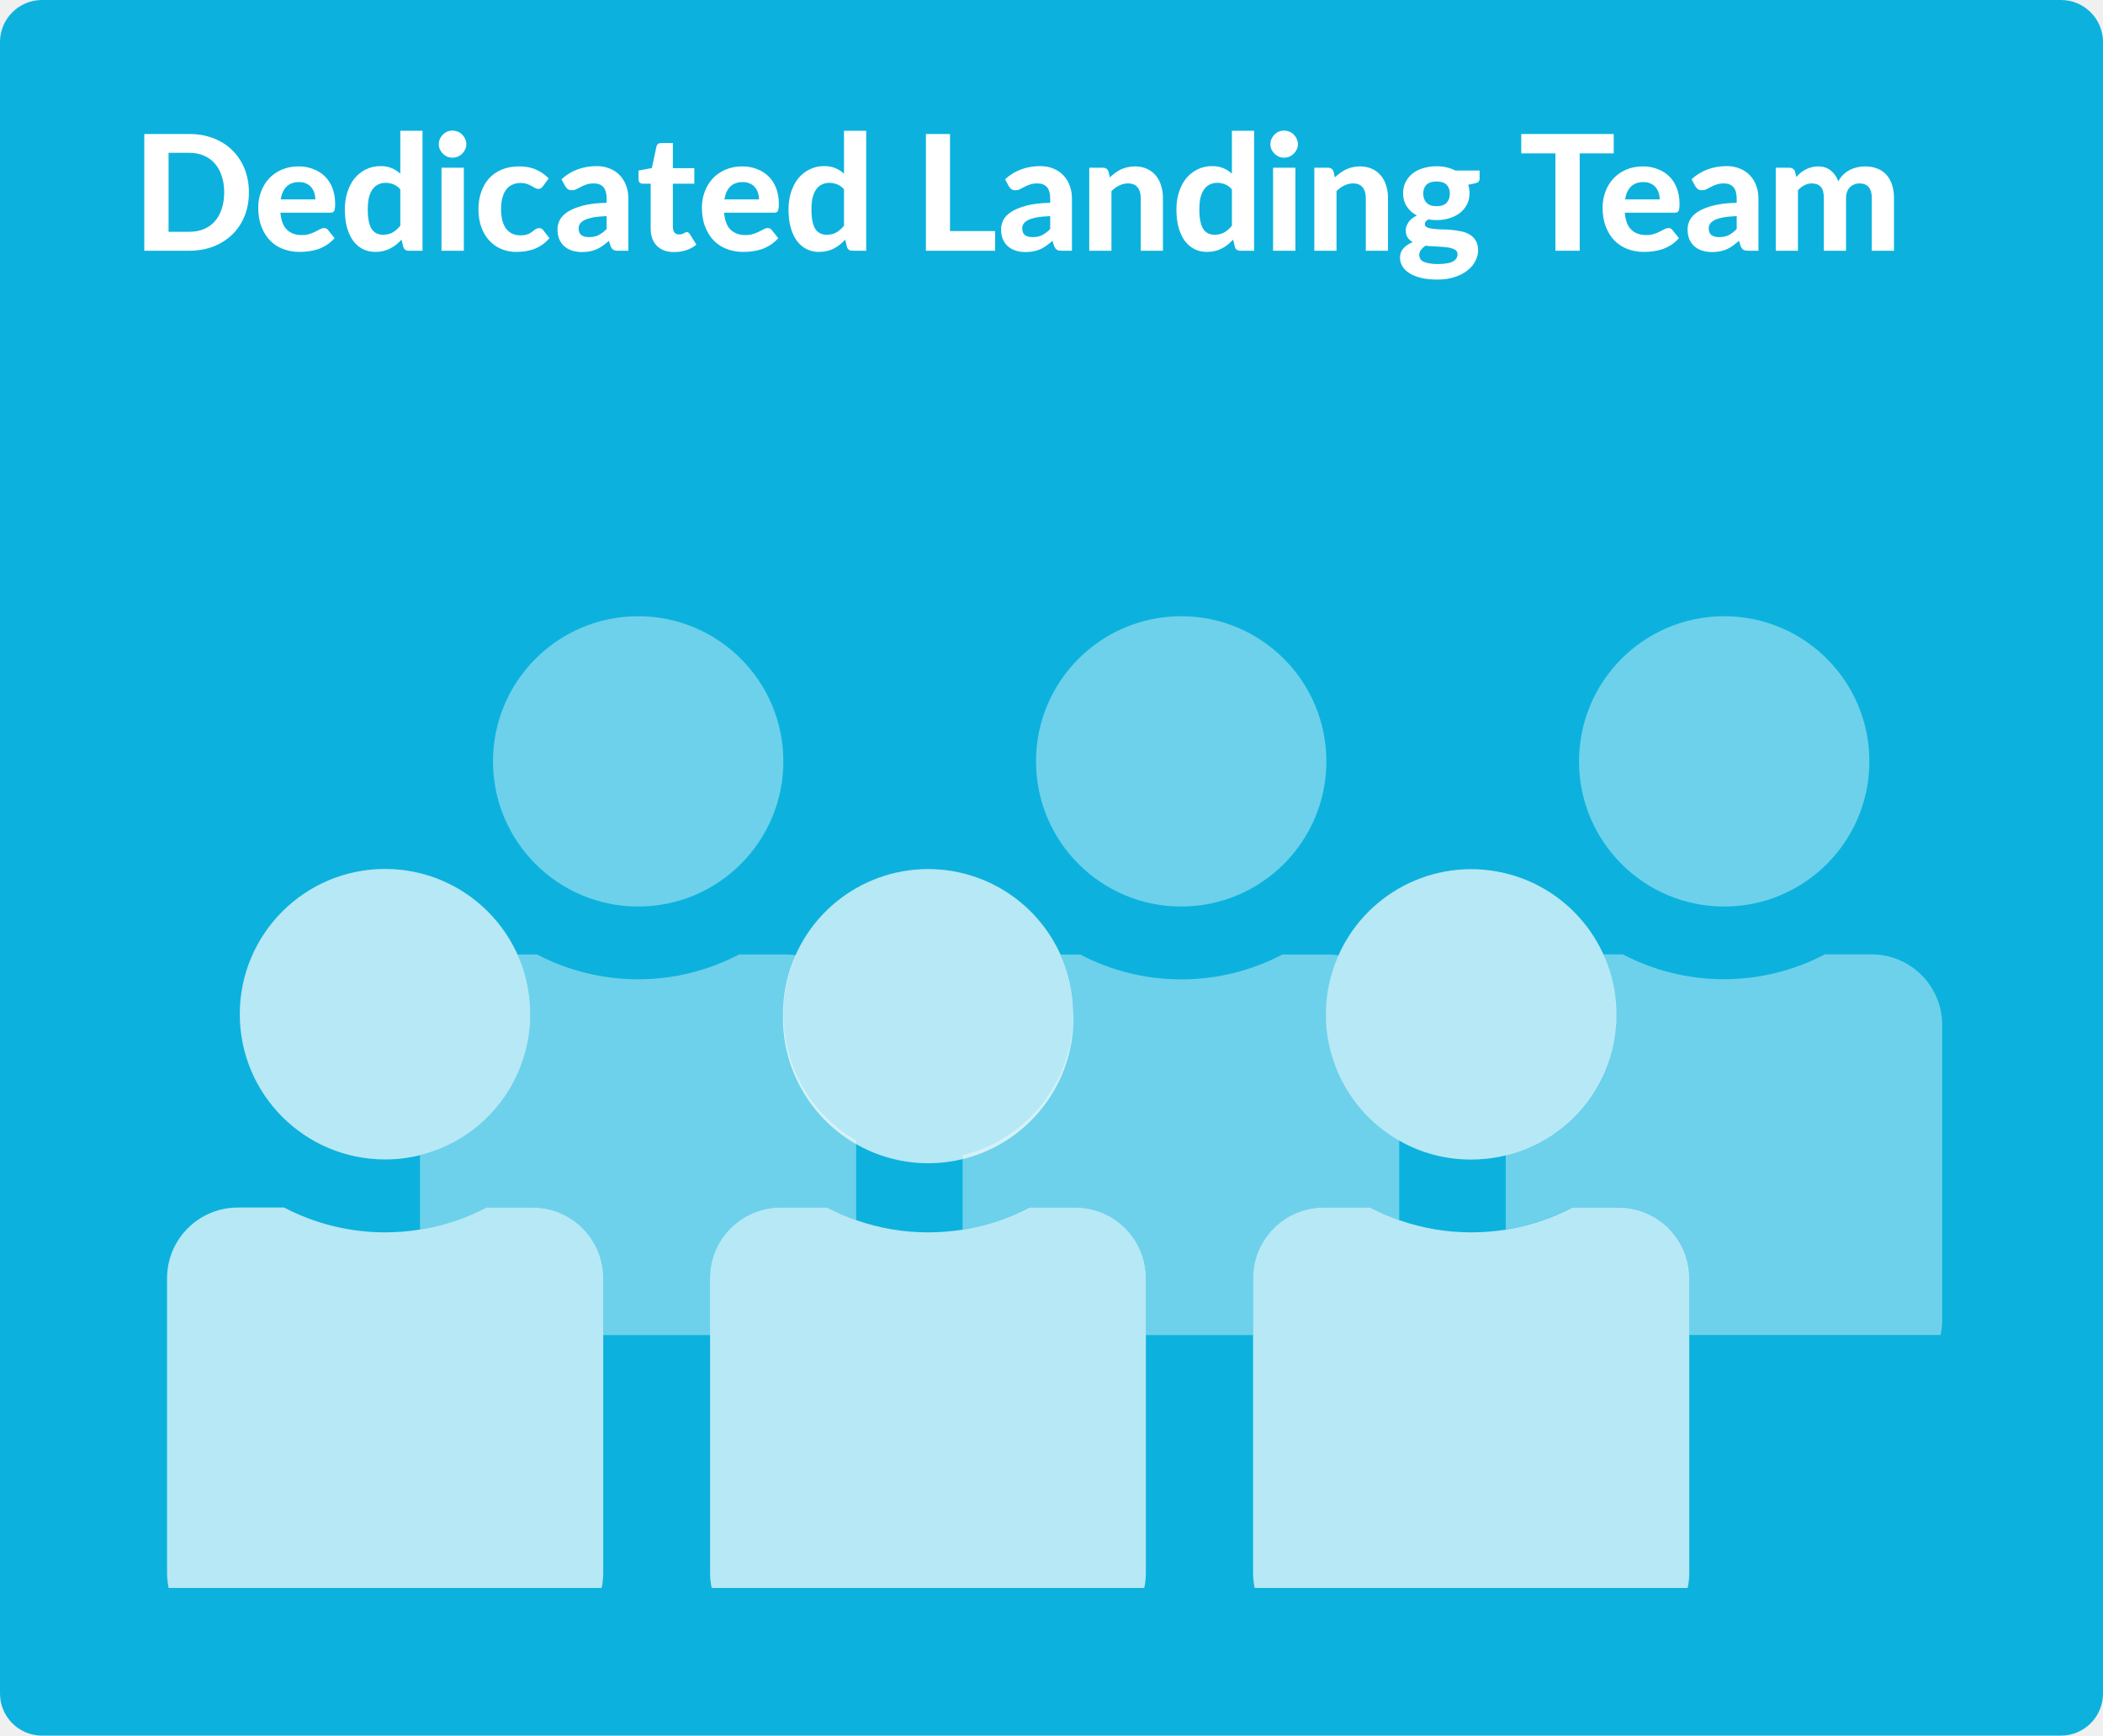
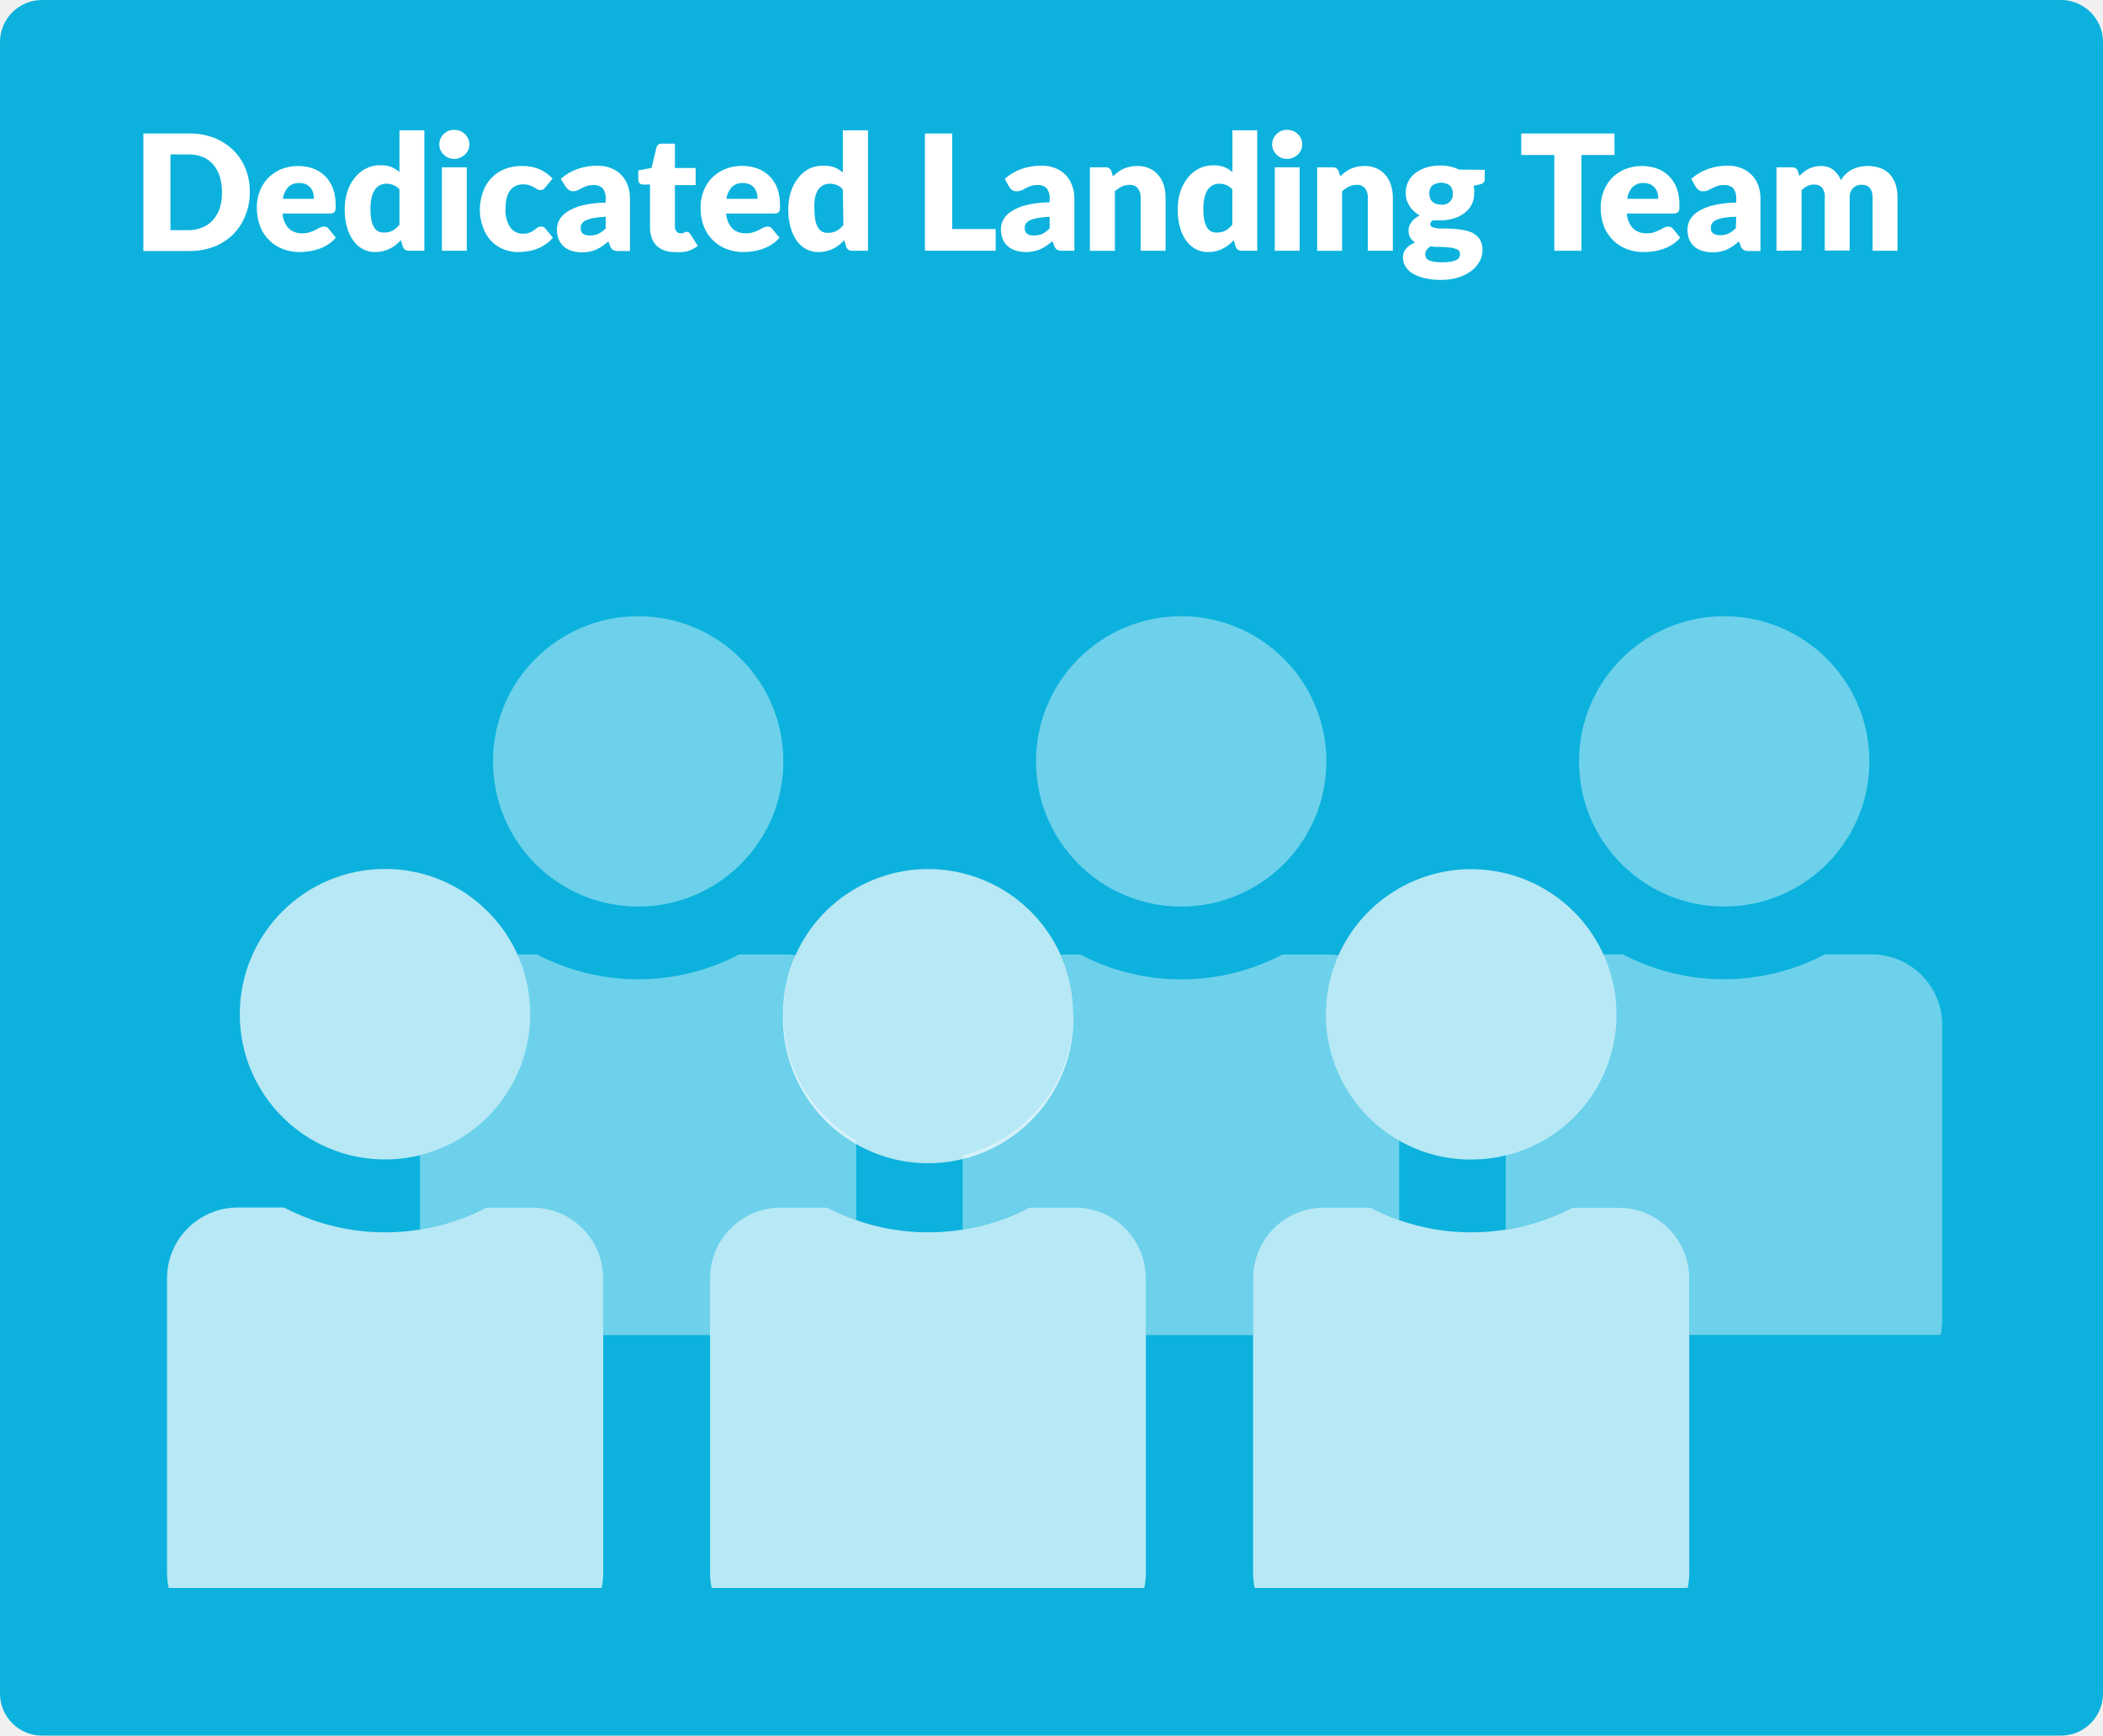
<svg xmlns="http://www.w3.org/2000/svg" viewBox="0 0 222.07 183.3">
  <defs>
-     <style>.cls-1{fill:#0cb2dd;}.cls-2{font-size:17px;font-family:Lato;font-weight:800;}.cls-2,.cls-9{fill:#fff;}.cls-3{letter-spacing:-0.01em;}.cls-4{letter-spacing:-0.01em;}.cls-5{letter-spacing:0em;}.cls-6{letter-spacing:-0.03em;}.cls-7{letter-spacing:-0.12em;}.cls-8{opacity:0.7;}.cls-10{opacity:0.4;}</style>
+     <style>.cls-1{fill:#0cb2dd;}.cls-2{fill:#fff;}.cls-3{opacity:0.7;}.cls-4{opacity:0.4;}</style>
  </defs>
  <g id="map">
    <rect class="cls-1" width="222.07" height="183.3" rx="4.44" />
-     <text class="cls-2" transform="translate(13.94 26.48)">
-       <tspan class="cls-3">D</tspan>
-       <tspan x="12.83" y="0">edic</tspan>
-       <tspan class="cls-4" x="44.57" y="0">a</tspan>
-       <tspan class="cls-5" x="53.24" y="0">t</tspan>
-       <tspan x="59.68" y="0">ed Landing</tspan>
-       <tspan class="cls-6" x="143.04" y="0"> </tspan>
-       <tspan class="cls-7" x="146.45" y="0">T</tspan>
-       <tspan x="154.79" y="0">eam</tspan>
-     </text>
-     <g class="cls-8">
-       <path class="cls-9" d="M56,107.12A15.34,15.34,0,0,1,44.36,122a15,15,0,0,1-3.69.45A15.34,15.34,0,1,1,56,107.12Z" />
-       <path class="cls-9" d="M63.7,135v31.11a7.62,7.62,0,0,1-.17,1.6H17.81a7.62,7.62,0,0,1-.17-1.6V135a7.47,7.47,0,0,1,7.47-7.47H30a23,23,0,0,0,10.68,2.62,22.38,22.38,0,0,0,3.68-.3,22.75,22.75,0,0,0,7-2.32h4.89A7.46,7.46,0,0,1,63.7,135Z" />
+     <path class="cls-2" d="M26.38,20.28a6.44,6.44,0,0,1-.47,2.48,5.74,5.74,0,0,1-1.3,2,6,6,0,0,1-2,1.29,7.12,7.12,0,0,1-2.63.46H15.14V14.1H20a7.12,7.12,0,0,1,2.63.46,6.15,6.15,0,0,1,2,1.3,5.66,5.66,0,0,1,1.3,1.95A6.47,6.47,0,0,1,26.38,20.28Zm-2.94,0a5.3,5.3,0,0,0-.24-1.65,3.56,3.56,0,0,0-.69-1.26,3,3,0,0,0-1.09-.79A3.78,3.78,0,0,0,20,16.31H18v8H20A3.6,3.6,0,0,0,21.42,24a2.79,2.79,0,0,0,1.09-.79A3.52,3.52,0,0,0,23.2,22,5.39,5.39,0,0,0,23.44,20.28Z" />
+     <path class="cls-2" d="M29.84,22.55a2.48,2.48,0,0,0,.67,1.6,2,2,0,0,0,1.4.49,2.32,2.32,0,0,0,.79-.11,3.62,3.62,0,0,0,.59-.24l.48-.25a1,1,0,0,1,.45-.11.56.56,0,0,1,.48.23l.76.94a3.46,3.46,0,0,1-.88.76,4.22,4.22,0,0,1-1,.46,5.33,5.33,0,0,1-1,.23,6.35,6.35,0,0,1-.95.07,4.74,4.74,0,0,1-1.73-.31,3.93,3.93,0,0,1-1.42-.89,4.12,4.12,0,0,1-1-1.48,5.45,5.45,0,0,1-.36-2.06,4.62,4.62,0,0,1,.3-1.67,4.09,4.09,0,0,1,.87-1.39,4.18,4.18,0,0,1,1.37-.94,4.89,4.89,0,0,1,3.42-.08,3.6,3.6,0,0,1,1.25.79,3.69,3.69,0,0,1,.81,1.27,4.61,4.61,0,0,1,.3,1.71,3,3,0,0,1,0,.48.89.89,0,0,1-.09.3.4.4,0,0,1-.19.15.76.76,0,0,1-.29.05ZM33.15,21a2.15,2.15,0,0,0-.08-.62,1.46,1.46,0,0,0-.26-.53,1.42,1.42,0,0,0-.48-.38,1.74,1.74,0,0,0-.72-.14,1.59,1.59,0,0,0-1.18.43A2.24,2.24,0,0,0,29.87,21Z" />
+     <path class="cls-2" d="M44.81,13.76V26.48H43.18a.61.61,0,0,1-.64-.44l-.21-.67a6.64,6.64,0,0,1-.55.51,3.33,3.33,0,0,1-.63.39,3.23,3.23,0,0,1-.72.26,3.64,3.64,0,0,1-.83.09,2.66,2.66,0,0,1-1.28-.31,2.91,2.91,0,0,1-1-.88A4.56,4.56,0,0,1,36.64,24a6.93,6.93,0,0,1-.24-1.91,6,6,0,0,1,.27-1.83,4.52,4.52,0,0,1,.77-1.46,3.56,3.56,0,0,1,1.19-1,3.32,3.32,0,0,1,1.54-.35,3,3,0,0,1,1.16.19,3.27,3.27,0,0,1,.85.53V13.76ZM42.18,20a1.56,1.56,0,0,0-.65-.46,2,2,0,0,0-.73-.14,1.5,1.5,0,0,0-.67.15,1.44,1.44,0,0,0-.53.46,2.36,2.36,0,0,0-.35.83,4.88,4.88,0,0,0-.13,1.23,5.64,5.64,0,0,0,.1,1.18,2.38,2.38,0,0,0,.29.77,1.15,1.15,0,0,0,.43.42,1.32,1.32,0,0,0,.57.12,2.17,2.17,0,0,0,.53-.05,2.23,2.23,0,0,0,.43-.16,1.5,1.5,0,0,0,.36-.26,2.4,2.4,0,0,0,.35-.36Z" />
+     <path class="cls-2" d="M49.57,15.25a1.45,1.45,0,0,1-.13.59,1.57,1.57,0,0,1-.35.49,1.65,1.65,0,0,1-.52.33,1.59,1.59,0,0,1-.62.12,1.5,1.5,0,0,1-.6-.12,1.56,1.56,0,0,1-.5-.33,1.54,1.54,0,0,1-.34-.49,1.45,1.45,0,0,1-.12-.59,1.49,1.49,0,0,1,.46-1.09,1.43,1.43,0,0,1,.5-.34,1.68,1.68,0,0,1,.6-.11,1.8,1.8,0,0,1,.62.11,1.51,1.51,0,0,1,.52.34,1.57,1.57,0,0,1,.35.49A1.54,1.54,0,0,1,49.57,15.25Zm-.28,2.42v8.81H46.66V17.67Z" />
+     <path class="cls-2" d="M57.61,19.76a1.63,1.63,0,0,1-.22.23.58.58,0,0,1-.32.08.68.68,0,0,1-.35-.09l-.35-.21a2.45,2.45,0,0,0-.46-.21,2.1,2.1,0,0,0-.66-.09,1.86,1.86,0,0,0-.84.18,1.66,1.66,0,0,0-.58.51,2.5,2.5,0,0,0-.34.81,5.05,5.05,0,0,0-.11,1.08A3.27,3.27,0,0,0,53.87,24a1.59,1.59,0,0,0,1.35.68,1.85,1.85,0,0,0,.73-.12,2.12,2.12,0,0,0,.45-.25l.34-.26a.65.65,0,0,1,.4-.12.53.53,0,0,1,.47.23l.77.94a3.76,3.76,0,0,1-.86.76,4.16,4.16,0,0,1-.92.46,4.69,4.69,0,0,1-1,.23,5.88,5.88,0,0,1-.92.07,3.9,3.9,0,0,1-1.55-.31,3.69,3.69,0,0,1-1.29-.89A4.11,4.11,0,0,1,51,24a5.33,5.33,0,0,1-.33-1.94A5.44,5.44,0,0,1,51,20.27a4,4,0,0,1,2.22-2.39,4.88,4.88,0,0,1,1.9-.35,4.65,4.65,0,0,1,1.82.33,4.45,4.45,0,0,1,1.41,1Z" />
+     <path class="cls-2" d="M59.21,18.89A5.47,5.47,0,0,1,61,17.84a6.13,6.13,0,0,1,2.08-.34,3.69,3.69,0,0,1,1.44.26,3.05,3.05,0,0,1,1.09.72,3,3,0,0,1,.68,1.1A3.9,3.9,0,0,1,66.52,21v5.51h-1.2a1.24,1.24,0,0,1-.57-.1.8.8,0,0,1-.32-.43l-.19-.48a7.8,7.8,0,0,1-.63.49,4.53,4.53,0,0,1-.64.36,2.65,2.65,0,0,1-.69.22,4.15,4.15,0,0,1-.82.08,3.74,3.74,0,0,1-1.1-.16,2.43,2.43,0,0,1-.84-.46,2.17,2.17,0,0,1-.53-.76,2.89,2.89,0,0,1-.18-1,2.19,2.19,0,0,1,.23-1,2.47,2.47,0,0,1,.83-.89,5.2,5.2,0,0,1,1.58-.68,10.57,10.57,0,0,1,2.51-.3V21a1.65,1.65,0,0,0-.32-1.12,1.23,1.23,0,0,0-.91-.34,2.33,2.33,0,0,0-.76.1,3.82,3.82,0,0,0-.53.23c-.16.09-.31.16-.46.23a1.22,1.22,0,0,1-.53.1A.78.78,0,0,1,60,20a1.18,1.18,0,0,1-.3-.33Zm4.75,4a9.38,9.38,0,0,0-1.3.14,3.4,3.4,0,0,0-.81.25,1,1,0,0,0-.41.35.82.82,0,0,0-.12.43.72.72,0,0,0,.25.63,1.19,1.19,0,0,0,.72.18,2.21,2.21,0,0,0,.89-.17,2.81,2.81,0,0,0,.78-.58Z" />
+     <path class="cls-2" d="M71.22,26.62a2.93,2.93,0,0,1-1.11-.19,2.11,2.11,0,0,1-1.3-1.33A3.18,3.18,0,0,1,68.64,24V19.49h-.75a.52.52,0,0,1-.35-.14A.49.49,0,0,1,67.4,19v-1l1.4-.27.52-2.15a.52.52,0,0,1,.58-.41h1.37v2.57h2.19v1.81H71.27v4.37a.81.81,0,0,0,.15.51.52.52,0,0,0,.43.2.78.78,0,0,0,.24,0,.54.54,0,0,0,.17-.07l.14-.07a.33.33,0,0,1,.15,0,.29.29,0,0,1,.19.06.65.65,0,0,1,.15.17l.8,1.25a3.56,3.56,0,0,1-1.15.58A4.79,4.79,0,0,1,71.22,26.62Z" />
+     <path class="cls-2" d="M76.68,22.55a2.53,2.53,0,0,0,.67,1.6,2,2,0,0,0,1.4.49,2.42,2.42,0,0,0,.8-.11,4,4,0,0,0,.59-.24l.47-.25a1.07,1.07,0,0,1,.46-.11.54.54,0,0,1,.47.23l.77.94a3.64,3.64,0,0,1-.88.76,4.5,4.5,0,0,1-1,.46,5,5,0,0,1-1,.23,6.22,6.22,0,0,1-.94.07,4.76,4.76,0,0,1-1.74-.31,4,4,0,0,1-1.42-.89,4.12,4.12,0,0,1-1-1.48,5.46,5.46,0,0,1-.35-2.06,4.62,4.62,0,0,1,.3-1.67,4.22,4.22,0,0,1,.86-1.39,4.28,4.28,0,0,1,1.37-.94A4.89,4.89,0,0,1,80,17.8a3.6,3.6,0,0,1,1.25.79,3.71,3.71,0,0,1,.82,1.27,4.83,4.83,0,0,1,.29,1.71,3,3,0,0,1,0,.48.71.71,0,0,1-.09.3.43.43,0,0,1-.18.15.85.85,0,0,1-.3.05ZM80,21a2.16,2.16,0,0,0-.09-.62,1.46,1.46,0,0,0-.26-.53,1.42,1.42,0,0,0-.48-.38,1.74,1.74,0,0,0-.72-.14,1.55,1.55,0,0,0-1.17.43A2.24,2.24,0,0,0,76.71,21Z" />
+     <path class="cls-2" d="M91.66,13.76V26.48H90a.63.63,0,0,1-.65-.44l-.2-.67a6.77,6.77,0,0,1-.56.51,3.6,3.6,0,0,1-.62.39,3.64,3.64,0,0,1-.72.26,3.73,3.73,0,0,1-.84.09,2.66,2.66,0,0,1-1.28-.31,3,3,0,0,1-1-.88A4.8,4.8,0,0,1,83.48,24a6.93,6.93,0,0,1-.24-1.91,6,6,0,0,1,.27-1.83,4.72,4.72,0,0,1,.77-1.46,3.5,3.5,0,0,1,1.2-1A3.29,3.29,0,0,1,87,17.5a3,3,0,0,1,1.15.19,3.11,3.11,0,0,1,.85.53V13.76ZM89,20a1.6,1.6,0,0,0-.64-.46,2.06,2.06,0,0,0-.73-.14,1.54,1.54,0,0,0-.68.15,1.44,1.44,0,0,0-.53.46,2.36,2.36,0,0,0-.35.83A4.88,4.88,0,0,0,86,22.1a6.41,6.41,0,0,0,.1,1.18,2.64,2.64,0,0,0,.29.77,1.17,1.17,0,0,0,.44.42,1.32,1.32,0,0,0,.57.12,2.14,2.14,0,0,0,.52-.05,2,2,0,0,0,.43-.16,1.78,1.78,0,0,0,.37-.26,3,3,0,0,0,.34-.36Z" />
+     <path class="cls-2" d="M105.14,24.19v2.29H97.67V14.1h2.88V24.19Z" />
+     <path class="cls-2" d="M106.1,18.89a5.32,5.32,0,0,1,1.77-1.05A6.19,6.19,0,0,1,110,17.5a3.69,3.69,0,0,1,1.44.26,3.05,3.05,0,0,1,1.09.72,3.24,3.24,0,0,1,.68,1.1,3.9,3.9,0,0,1,.24,1.39v5.51H112.2a1.17,1.17,0,0,1-.56-.1.75.75,0,0,1-.32-.43l-.19-.48a6.44,6.44,0,0,1-.64.49,3.94,3.94,0,0,1-.63.36,2.72,2.72,0,0,1-.7.22,4.07,4.07,0,0,1-.82.08,3.67,3.67,0,0,1-1.09-.16,2.43,2.43,0,0,1-.84-.46,2,2,0,0,1-.53-.76,2.69,2.69,0,0,1-.19-1,2.2,2.2,0,0,1,.24-1,2.43,2.43,0,0,1,.82-.89,5.2,5.2,0,0,1,1.58-.68,10.63,10.63,0,0,1,2.51-.3V21a1.6,1.6,0,0,0-.32-1.12,1.19,1.19,0,0,0-.9-.34,2.4,2.4,0,0,0-.77.1,4.43,4.43,0,0,0-.53.23c-.15.09-.31.16-.45.23a1.25,1.25,0,0,1-.53.1.76.76,0,0,1-.46-.13,1.22,1.22,0,0,1-.31-.33Zm4.74,4a9.38,9.38,0,0,0-1.3.14,3.4,3.4,0,0,0-.81.25,1,1,0,0,0-.41.35.81.81,0,0,0-.11.43.74.74,0,0,0,.24.63,1.25,1.25,0,0,0,.73.18,2.24,2.24,0,0,0,.89-.17,2.93,2.93,0,0,0,.77-.58Z" />
+     <path class="cls-2" d="M117.52,18.62a5.37,5.37,0,0,1,.53-.44,3.08,3.08,0,0,1,.58-.35,3.51,3.51,0,0,1,.67-.22,3.91,3.91,0,0,1,.79-.08,3,3,0,0,1,1.28.25,2.73,2.73,0,0,1,.94.7,3.11,3.11,0,0,1,.58,1.06,4.43,4.43,0,0,1,.19,1.34v5.6h-2.63v-5.6a1.54,1.54,0,0,0-.3-1,1.08,1.08,0,0,0-.88-.36,1.85,1.85,0,0,0-.81.18,3.39,3.39,0,0,0-.73.5v6.29h-2.64V17.67h1.63a.61.61,0,0,1,.65.44Z" />
+     <path class="cls-2" d="M132.76,13.76V26.48h-1.63a.63.63,0,0,1-.65-.44l-.2-.67a6.64,6.64,0,0,1-.55.51,3.33,3.33,0,0,1-.63.39,3.23,3.23,0,0,1-.72.26,3.73,3.73,0,0,1-.84.09,2.62,2.62,0,0,1-1.27-.31,2.91,2.91,0,0,1-1-.88,4.35,4.35,0,0,1-.67-1.42,6.93,6.93,0,0,1-.24-1.91,6,6,0,0,1,.27-1.83,4.52,4.52,0,0,1,.77-1.46,3.56,3.56,0,0,1,1.19-1,3.32,3.32,0,0,1,1.54-.35,3,3,0,0,1,1.16.19,3.27,3.27,0,0,1,.85.53V13.76ZM130.13,20a1.63,1.63,0,0,0-.65-.46,2,2,0,0,0-.73-.14,1.5,1.5,0,0,0-.67.15,1.44,1.44,0,0,0-.53.46,2.36,2.36,0,0,0-.35.83,4.88,4.88,0,0,0-.13,1.23,5.64,5.64,0,0,0,.1,1.18,2.65,2.65,0,0,0,.28.77,1.25,1.25,0,0,0,.44.42,1.32,1.32,0,0,0,.57.12,2.09,2.09,0,0,0,.52-.05,1.82,1.82,0,0,0,.43-.16,1.55,1.55,0,0,0,.37-.26,3,3,0,0,0,.35-.36Z" />
+     <path class="cls-2" d="M137.51,15.25a1.45,1.45,0,0,1-.12.59,1.57,1.57,0,0,1-.35.49,1.65,1.65,0,0,1-.52.33,1.59,1.59,0,0,1-.62.12,1.46,1.46,0,0,1-.6-.12,1.56,1.56,0,0,1-.5-.33,1.39,1.39,0,0,1-.34-.49,1.45,1.45,0,0,1-.13-.59,1.54,1.54,0,0,1,.13-.6,1.39,1.39,0,0,1,.34-.49,1.43,1.43,0,0,1,.5-.34,1.64,1.64,0,0,1,.6-.11,1.8,1.8,0,0,1,.62.11,1.51,1.51,0,0,1,.52.34,1.57,1.57,0,0,1,.35.49A1.53,1.53,0,0,1,137.51,15.25Zm-.27,2.42v8.81h-2.63V17.67Z" />
+     <path class="cls-2" d="M141.52,18.62a5.27,5.27,0,0,1,.52-.44,3.53,3.53,0,0,1,.59-.35,3.29,3.29,0,0,1,.67-.22,3.81,3.81,0,0,1,.78-.08,3,3,0,0,1,1.28.25,2.55,2.55,0,0,1,.94.7,3,3,0,0,1,.58,1.06,4.43,4.43,0,0,1,.2,1.34v5.6h-2.64v-5.6a1.54,1.54,0,0,0-.3-1,1.05,1.05,0,0,0-.87-.36,1.85,1.85,0,0,0-.81.18,3.44,3.44,0,0,0-.74.5v6.29h-2.63V17.67h1.63a.6.6,0,0,1,.64.44Z" />
+     <path class="cls-2" d="M156.78,17.94v1a.5.5,0,0,1-.13.35.82.82,0,0,1-.42.19l-.64.15a2.33,2.33,0,0,1,.08.38,2.73,2.73,0,0,1,0,.41,2.57,2.57,0,0,1-.27,1.19,2.71,2.71,0,0,1-.76.89,3.43,3.43,0,0,1-1.13.57,4.62,4.62,0,0,1-1.41.2h-.4a2.47,2.47,0,0,1-.38,0,.51.51,0,0,0-.29.4.33.33,0,0,0,.24.32,2.27,2.27,0,0,0,.63.14l.89,0,1,.06a6.78,6.78,0,0,1,1,.16,2.81,2.81,0,0,1,.89.35,2,2,0,0,1,.63.66,2.09,2.09,0,0,1,.24,1.05,2.59,2.59,0,0,1-.29,1.17,3.23,3.23,0,0,1-.85,1,4.72,4.72,0,0,1-1.38.71,6,6,0,0,1-1.87.27,7.19,7.19,0,0,1-1.79-.2,4.4,4.4,0,0,1-1.25-.51,2.14,2.14,0,0,1-.73-.74,1.73,1.73,0,0,1-.24-.87,1.4,1.4,0,0,1,.34-1,2.32,2.32,0,0,1,.95-.63,1.44,1.44,0,0,1-.51-.5,1.47,1.47,0,0,1-.19-.79,1.28,1.28,0,0,1,.07-.42,1.7,1.7,0,0,1,.22-.42,2.28,2.28,0,0,1,.37-.4,2.58,2.58,0,0,1,.52-.33,2.8,2.8,0,0,1-1.08-1,2.45,2.45,0,0,1-.4-1.4,2.53,2.53,0,0,1,.28-1.2,2.65,2.65,0,0,1,.77-.9,3.86,3.86,0,0,1,1.15-.57,5,5,0,0,1,1.43-.2,4.51,4.51,0,0,1,2,.43Zm-2.61,8.86a.46.46,0,0,0-.28-.45,2.38,2.38,0,0,0-.73-.2,9.61,9.61,0,0,0-1-.07c-.37,0-.74,0-1.1-.07a1.89,1.89,0,0,0-.41.38.8.8,0,0,0-.15.47.63.63,0,0,0,.08.34.61.61,0,0,0,.28.27,2,2,0,0,0,.55.17,5.22,5.22,0,0,0,.87.06,5.85,5.85,0,0,0,.93-.06,2.15,2.15,0,0,0,.59-.19.74.74,0,0,0,.3-.28A.8.8,0,0,0,154.17,26.8Zm-2-5.19a1.08,1.08,0,0,0,1.24-1.17,1.13,1.13,0,0,0-.29-.84,1.6,1.6,0,0,0-1.89,0,1.14,1.14,0,0,0-.3.84,1.34,1.34,0,0,0,.08.46.81.81,0,0,0,.22.37,1,1,0,0,0,.39.25A1.51,1.51,0,0,0,152.13,21.61Z" />
+     <path class="cls-2" d="M170.49,16.37H167V26.48h-2.87V16.37h-3.49V14.1h9.84Z" />
+     <path class="cls-2" d="M171.79,22.55a2.48,2.48,0,0,0,.68,1.6,2,2,0,0,0,1.4.49,2.36,2.36,0,0,0,.79-.11,3.62,3.62,0,0,0,.59-.24l.48-.25a1,1,0,0,1,.45-.11.56.56,0,0,1,.48.23l.76.94a3.46,3.46,0,0,1-.88.76,4.29,4.29,0,0,1-1,.46,5.06,5.06,0,0,1-1,.23,6.35,6.35,0,0,1-1,.07,4.76,4.76,0,0,1-1.74-.31,4.11,4.11,0,0,1-1.42-.89,4.41,4.41,0,0,1-1-1.48,5.66,5.66,0,0,1-.35-2.06,4.62,4.62,0,0,1,.3-1.67,4.05,4.05,0,0,1,2.24-2.33,4.86,4.86,0,0,1,3.41-.08,3.51,3.51,0,0,1,1.25.79,3.71,3.71,0,0,1,.82,1.27,4.83,4.83,0,0,1,.29,1.71c0,.2,0,.36,0,.48a.7.7,0,0,1-.1.3.34.34,0,0,1-.18.15.79.79,0,0,1-.29.05ZM175.11,21a2.57,2.57,0,0,0-.08-.62,1.48,1.48,0,0,0-.27-.53,1.42,1.42,0,0,0-.48-.38,1.68,1.68,0,0,0-.72-.14,1.55,1.55,0,0,0-1.17.43,2.24,2.24,0,0,0-.56,1.24Z" />
+     <path class="cls-2" d="M178.59,18.89a5.47,5.47,0,0,1,1.78-1.05,6.13,6.13,0,0,1,2.08-.34,3.63,3.63,0,0,1,1.44.26,3.05,3.05,0,0,1,1.09.72,3.12,3.12,0,0,1,.69,1.1A4.14,4.14,0,0,1,185.9,21v5.51h-1.2a1.24,1.24,0,0,1-.57-.1.8.8,0,0,1-.32-.43l-.18-.48c-.23.19-.44.35-.64.49a5.06,5.06,0,0,1-.63.36,2.85,2.85,0,0,1-.7.22,4.15,4.15,0,0,1-.82.08,3.79,3.79,0,0,1-1.1-.16,2.43,2.43,0,0,1-.84-.46,2.17,2.17,0,0,1-.53-.76,2.89,2.89,0,0,1-.18-1,2.33,2.33,0,0,1,.23-1,2.47,2.47,0,0,1,.83-.89,5.2,5.2,0,0,1,1.58-.68,10.57,10.57,0,0,1,2.51-.3V21a1.65,1.65,0,0,0-.32-1.12,1.21,1.21,0,0,0-.91-.34,2.33,2.33,0,0,0-.76.1,3.82,3.82,0,0,0-.53.23l-.46.23a1.22,1.22,0,0,1-.53.1.73.73,0,0,1-.45-.13,1.08,1.08,0,0,1-.31-.33Zm4.75,4A9.38,9.38,0,0,0,182,23a3.4,3.4,0,0,0-.81.25,1,1,0,0,0-.41.35.82.82,0,0,0-.12.43.72.72,0,0,0,.25.63,1.19,1.19,0,0,0,.72.18,2.21,2.21,0,0,0,.89-.17,2.81,2.81,0,0,0,.78-.58Z" />
+     <path class="cls-2" d="M187.59,26.48V17.67h1.63a.6.6,0,0,1,.64.44l.15.47a6,6,0,0,1,.46-.42,4.45,4.45,0,0,1,.51-.33,2.85,2.85,0,0,1,.6-.22,3,3,0,0,1,.7-.08,2.1,2.1,0,0,1,1.32.41,2.66,2.66,0,0,1,.8,1.1,2.3,2.3,0,0,1,.54-.69,2.76,2.76,0,0,1,.68-.47,3.05,3.05,0,0,1,.79-.26,3.93,3.93,0,0,1,2.16.14,2.48,2.48,0,0,1,1,.65,3,3,0,0,1,.6,1.05,4.47,4.47,0,0,1,.2,1.42v5.6h-2.63v-5.6c0-.91-.39-1.37-1.17-1.37a1.21,1.21,0,0,0-.89.35,1.38,1.38,0,0,0-.36,1v5.6h-2.63v-5.6a1.49,1.49,0,0,0-.3-1.06,1.14,1.14,0,0,0-.87-.31,1.45,1.45,0,0,0-.68.16,2.43,2.43,0,0,0-.6.44v6.37Z" />
+     <g class="cls-3">
+       <path class="cls-2" d="M56,107.12A15.34,15.34,0,0,1,44.36,122a15,15,0,0,1-3.69.45A15.34,15.34,0,1,1,56,107.12Z" />
+       <path class="cls-2" d="M63.7,135v31.11a7.62,7.62,0,0,1-.17,1.6H17.81a7.62,7.62,0,0,1-.17-1.6V135a7.47,7.47,0,0,1,7.47-7.47H30a23,23,0,0,0,10.68,2.62,22.38,22.38,0,0,0,3.68-.3,22.75,22.75,0,0,0,7-2.32h4.89A7.46,7.46,0,0,1,63.7,135Z" />
    </g>
-     <g class="cls-8">
-       <path class="cls-9" d="M113.35,107.12a15.34,15.34,0,1,1-30.67,0A15.07,15.07,0,0,1,84,100.89a15.33,15.33,0,0,1,29.34,6.23Z" />
-       <path class="cls-9" d="M121,135v31.11a7.62,7.62,0,0,1-.17,1.6H75.15a7.62,7.62,0,0,1-.17-1.6V135a7.47,7.47,0,0,1,7.47-7.47h4.89a22.05,22.05,0,0,0,3.07,1.33,22.8,22.8,0,0,0,7.6,1.29,23.53,23.53,0,0,0,3.68-.29,22.83,22.83,0,0,0,7-2.33h4.89A7.46,7.46,0,0,1,121,135Z" />
+     <g class="cls-3">
+       <path class="cls-2" d="M113.35,107.12a15.34,15.34,0,1,1-30.67,0A15.07,15.07,0,0,1,84,100.89a15.33,15.33,0,0,1,29.34,6.23Z" />
+       <path class="cls-2" d="M121,135v31.11a7.62,7.62,0,0,1-.17,1.6H75.15a7.62,7.62,0,0,1-.17-1.6V135a7.47,7.47,0,0,1,7.47-7.47h4.89a22.05,22.05,0,0,0,3.07,1.33,22.8,22.8,0,0,0,7.6,1.29,23.53,23.53,0,0,0,3.68-.29,22.83,22.83,0,0,0,7-2.33h4.89A7.46,7.46,0,0,1,121,135Z" />
    </g>
-     <g class="cls-8">
-       <path class="cls-9" d="M170.69,107.12a15.3,15.3,0,0,1-15.34,15.34,15.13,15.13,0,0,1-7.6-2,15.34,15.34,0,1,1,22.94-13.32Z" />
-       <path class="cls-9" d="M178.38,135v31.11a7.62,7.62,0,0,1-.17,1.6H132.49a7.62,7.62,0,0,1-.17-1.6V135a7.47,7.47,0,0,1,7.47-7.47h4.89a22.05,22.05,0,0,0,3.07,1.33,22.8,22.8,0,0,0,7.6,1.29,23.53,23.53,0,0,0,3.68-.29,22.83,22.83,0,0,0,7-2.33h4.89A7.46,7.46,0,0,1,178.38,135Z" />
+     <g class="cls-3">
+       <path class="cls-2" d="M170.69,107.12a15.3,15.3,0,0,1-15.34,15.34,15.13,15.13,0,0,1-7.6-2,15.34,15.34,0,1,1,22.94-13.32Z" />
+       <path class="cls-2" d="M178.38,135v31.11a7.62,7.62,0,0,1-.17,1.6H132.49a7.62,7.62,0,0,1-.17-1.6V135a7.47,7.47,0,0,1,7.47-7.47h4.89a22.05,22.05,0,0,0,3.07,1.33,22.8,22.8,0,0,0,7.6,1.29,23.53,23.53,0,0,0,3.68-.29,22.83,22.83,0,0,0,7-2.33h4.89A7.46,7.46,0,0,1,178.38,135Z" />
    </g>
-     <g class="cls-10">
-       <circle class="cls-9" cx="67.39" cy="80.41" r="15.33" />
-       <path class="cls-9" d="M90.41,120.44v8.42a22.05,22.05,0,0,1-3.07-1.33H82.45A7.47,7.47,0,0,0,75,135v6H63.7v-6a7.46,7.46,0,0,0-7.46-7.47H51.35a22.75,22.75,0,0,1-7,2.32V122a15.34,15.34,0,0,0,10.29-21.2h2.07a23,23,0,0,0,21.34,0H83a7.45,7.45,0,0,1,1.06.08,15.07,15.07,0,0,0-1.33,6.23A15.33,15.33,0,0,0,90.41,120.44Z" />
-       <circle class="cls-9" cx="124.73" cy="80.41" r="15.33" />
-       <path class="cls-9" d="M147.75,120.44v8.42a22.05,22.05,0,0,1-3.07-1.33h-4.89a7.47,7.47,0,0,0-7.47,7.47v6H121v-6a7.46,7.46,0,0,0-7.46-7.47h-4.89a22.83,22.83,0,0,1-7,2.33V122A15.34,15.34,0,0,0,112,100.81h2.07a23,23,0,0,0,21.34,0h4.89a7.2,7.2,0,0,1,1.05.08,15.35,15.35,0,0,0,6.41,19.55Z" />
-       <circle class="cls-9" cx="182.07" cy="80.41" r="15.33" />
-       <path class="cls-9" d="M205.09,108.29V139.4a7.52,7.52,0,0,1-.17,1.59H178.38v-6a7.46,7.46,0,0,0-7.46-7.47H166a22.83,22.83,0,0,1-7,2.33V122a15.34,15.34,0,0,0,10.3-21.21h2.06a23,23,0,0,0,21.35,0h4.89A7.46,7.46,0,0,1,205.09,108.29Z" />
+     <g class="cls-4">
+       <circle class="cls-2" cx="67.39" cy="80.41" r="15.33" />
+       <path class="cls-2" d="M90.41,120.44v8.42a22.05,22.05,0,0,1-3.07-1.33H82.45A7.47,7.47,0,0,0,75,135v6H63.7v-6a7.46,7.46,0,0,0-7.46-7.47H51.35a22.75,22.75,0,0,1-7,2.32V122a15.34,15.34,0,0,0,10.29-21.2h2.07a23,23,0,0,0,21.34,0H83a7.45,7.45,0,0,1,1.06.08,15.07,15.07,0,0,0-1.33,6.23A15.33,15.33,0,0,0,90.41,120.44Z" />
+       <circle class="cls-2" cx="124.73" cy="80.41" r="15.33" />
+       <path class="cls-2" d="M147.75,120.44v8.42a22.05,22.05,0,0,1-3.07-1.33h-4.89a7.47,7.47,0,0,0-7.47,7.47v6H121v-6a7.46,7.46,0,0,0-7.46-7.47h-4.89a22.83,22.83,0,0,1-7,2.33V122A15.34,15.34,0,0,0,112,100.81h2.07a23,23,0,0,0,21.34,0h4.89a7.2,7.2,0,0,1,1.05.08,15.35,15.35,0,0,0,6.41,19.55Z" />
+       <circle class="cls-2" cx="182.07" cy="80.41" r="15.33" />
+       <path class="cls-2" d="M205.09,108.29V139.4a7.52,7.52,0,0,1-.17,1.59H178.38v-6a7.46,7.46,0,0,0-7.46-7.47H166a22.83,22.83,0,0,1-7,2.33V122a15.34,15.34,0,0,0,10.3-21.21h2.06a23,23,0,0,0,21.35,0h4.89A7.46,7.46,0,0,1,205.09,108.29Z" />
    </g>
  </g>
</svg>
